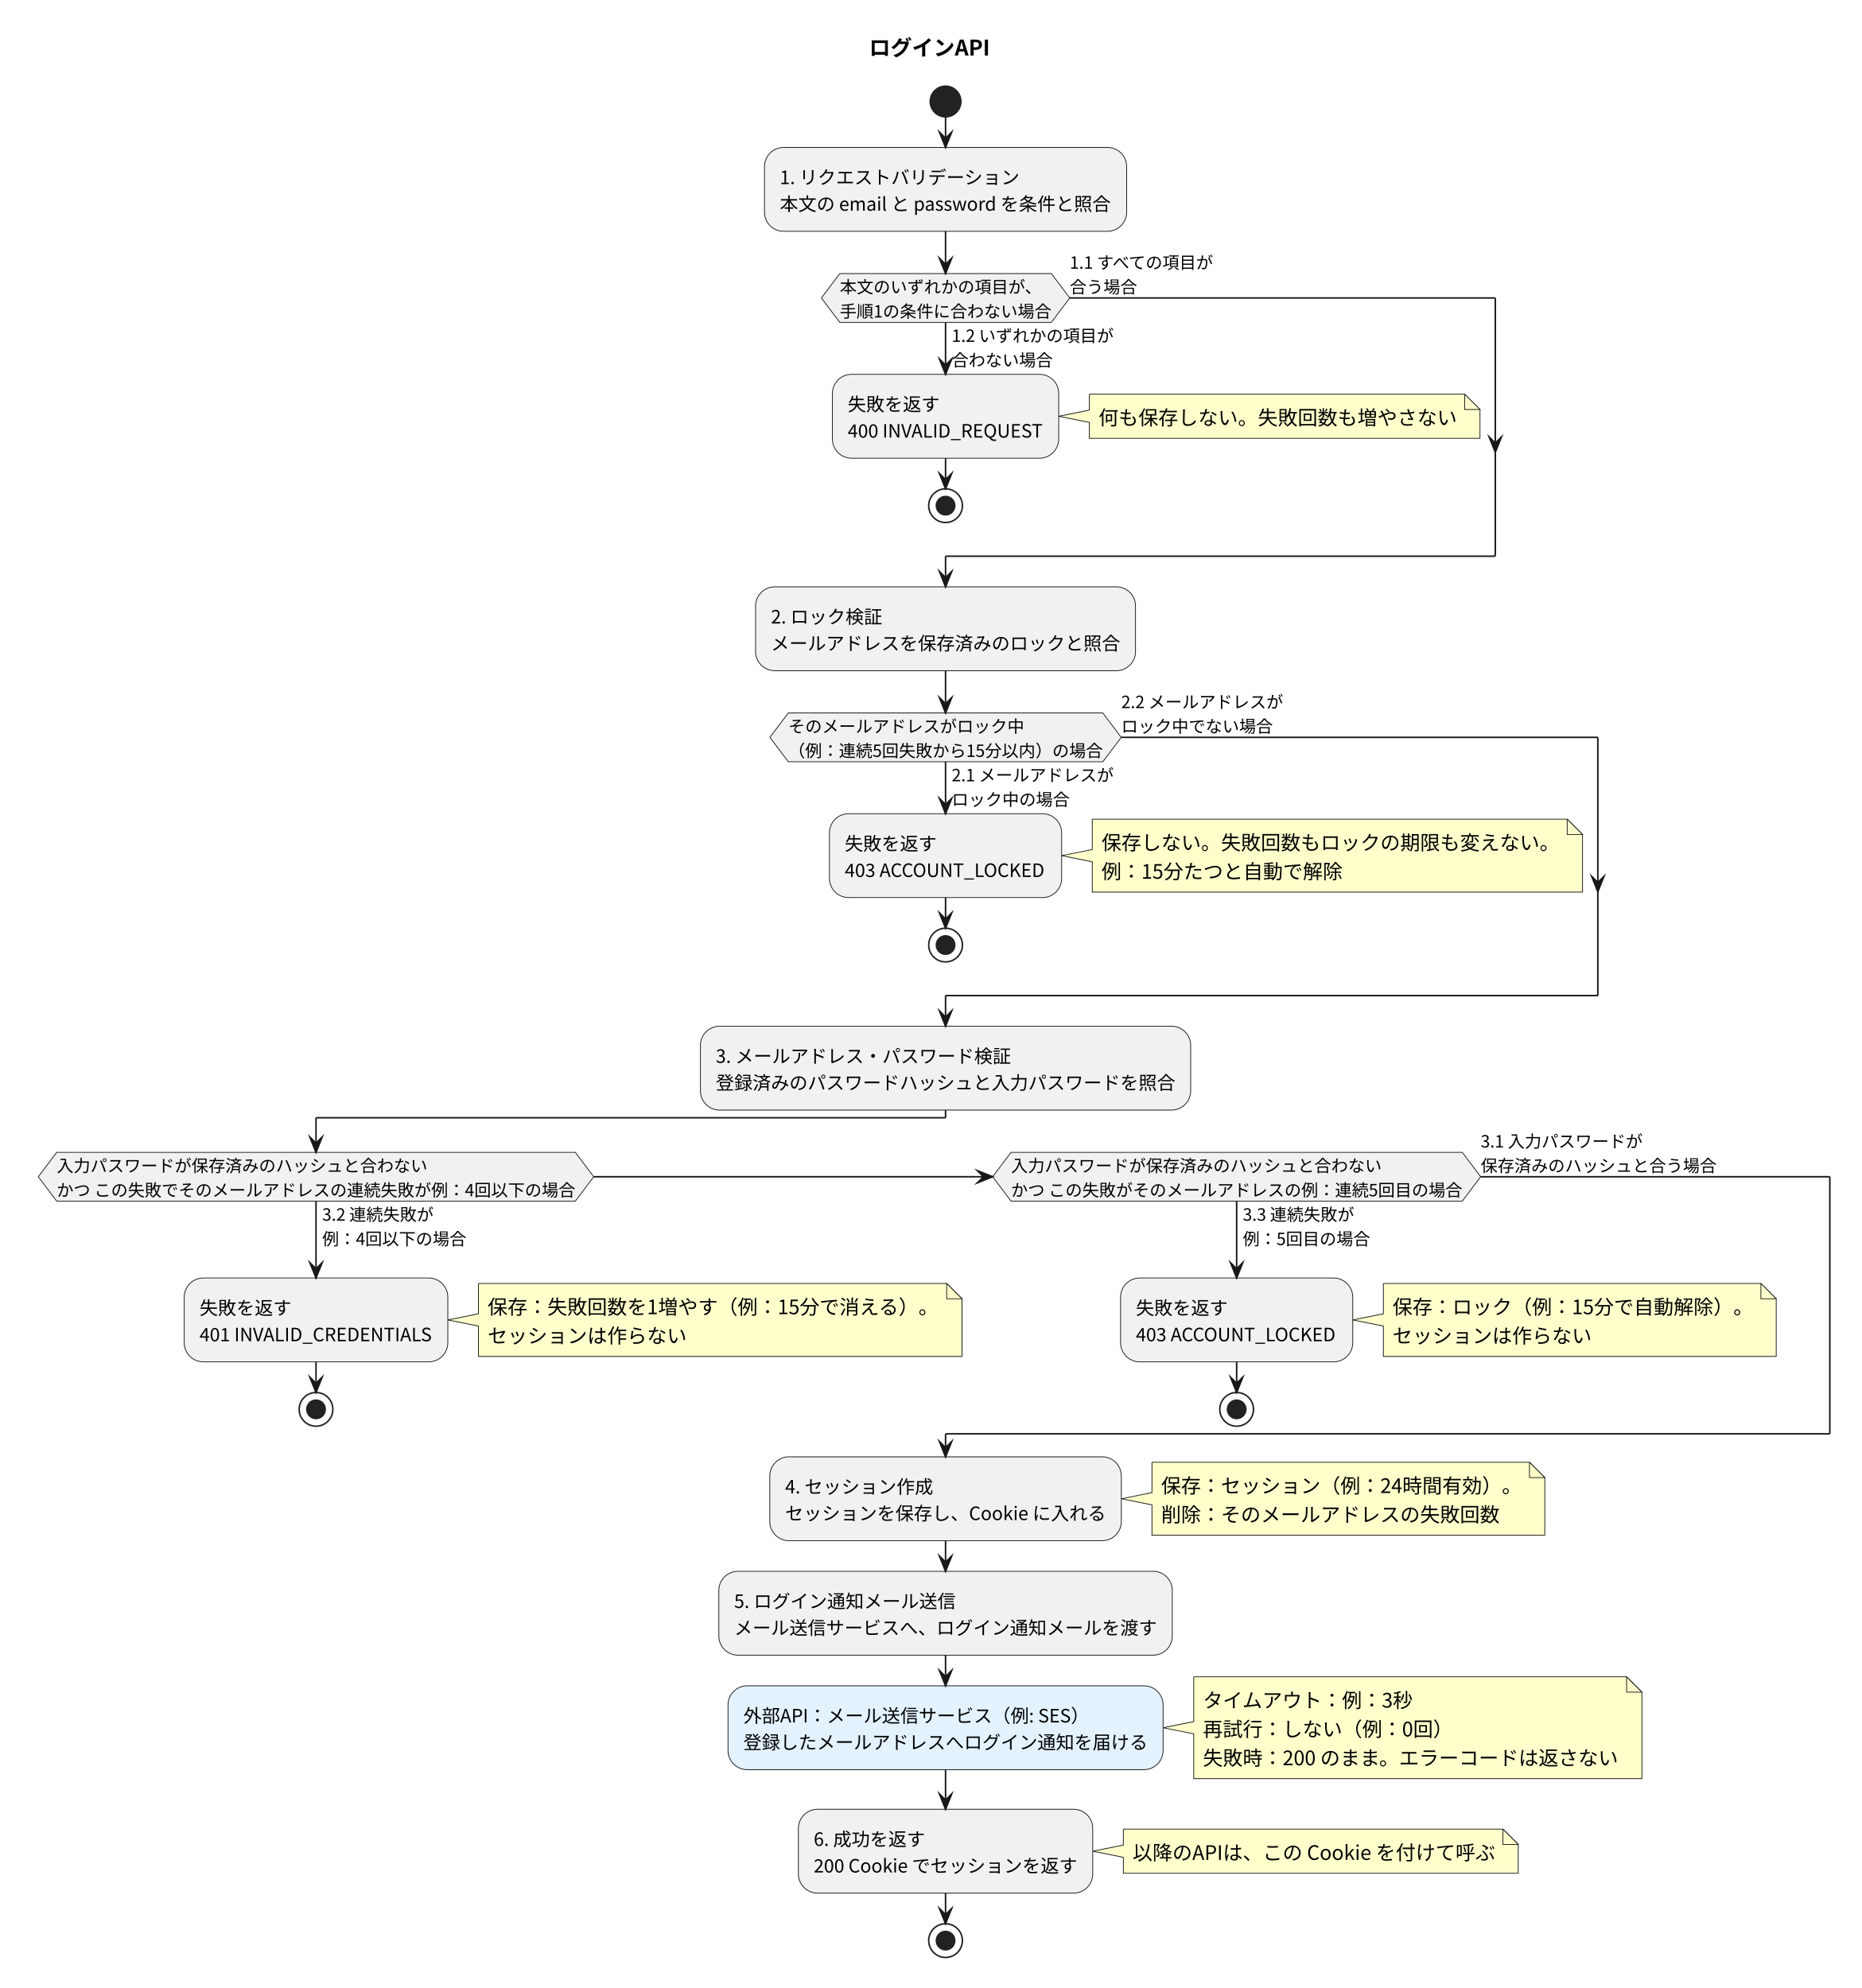
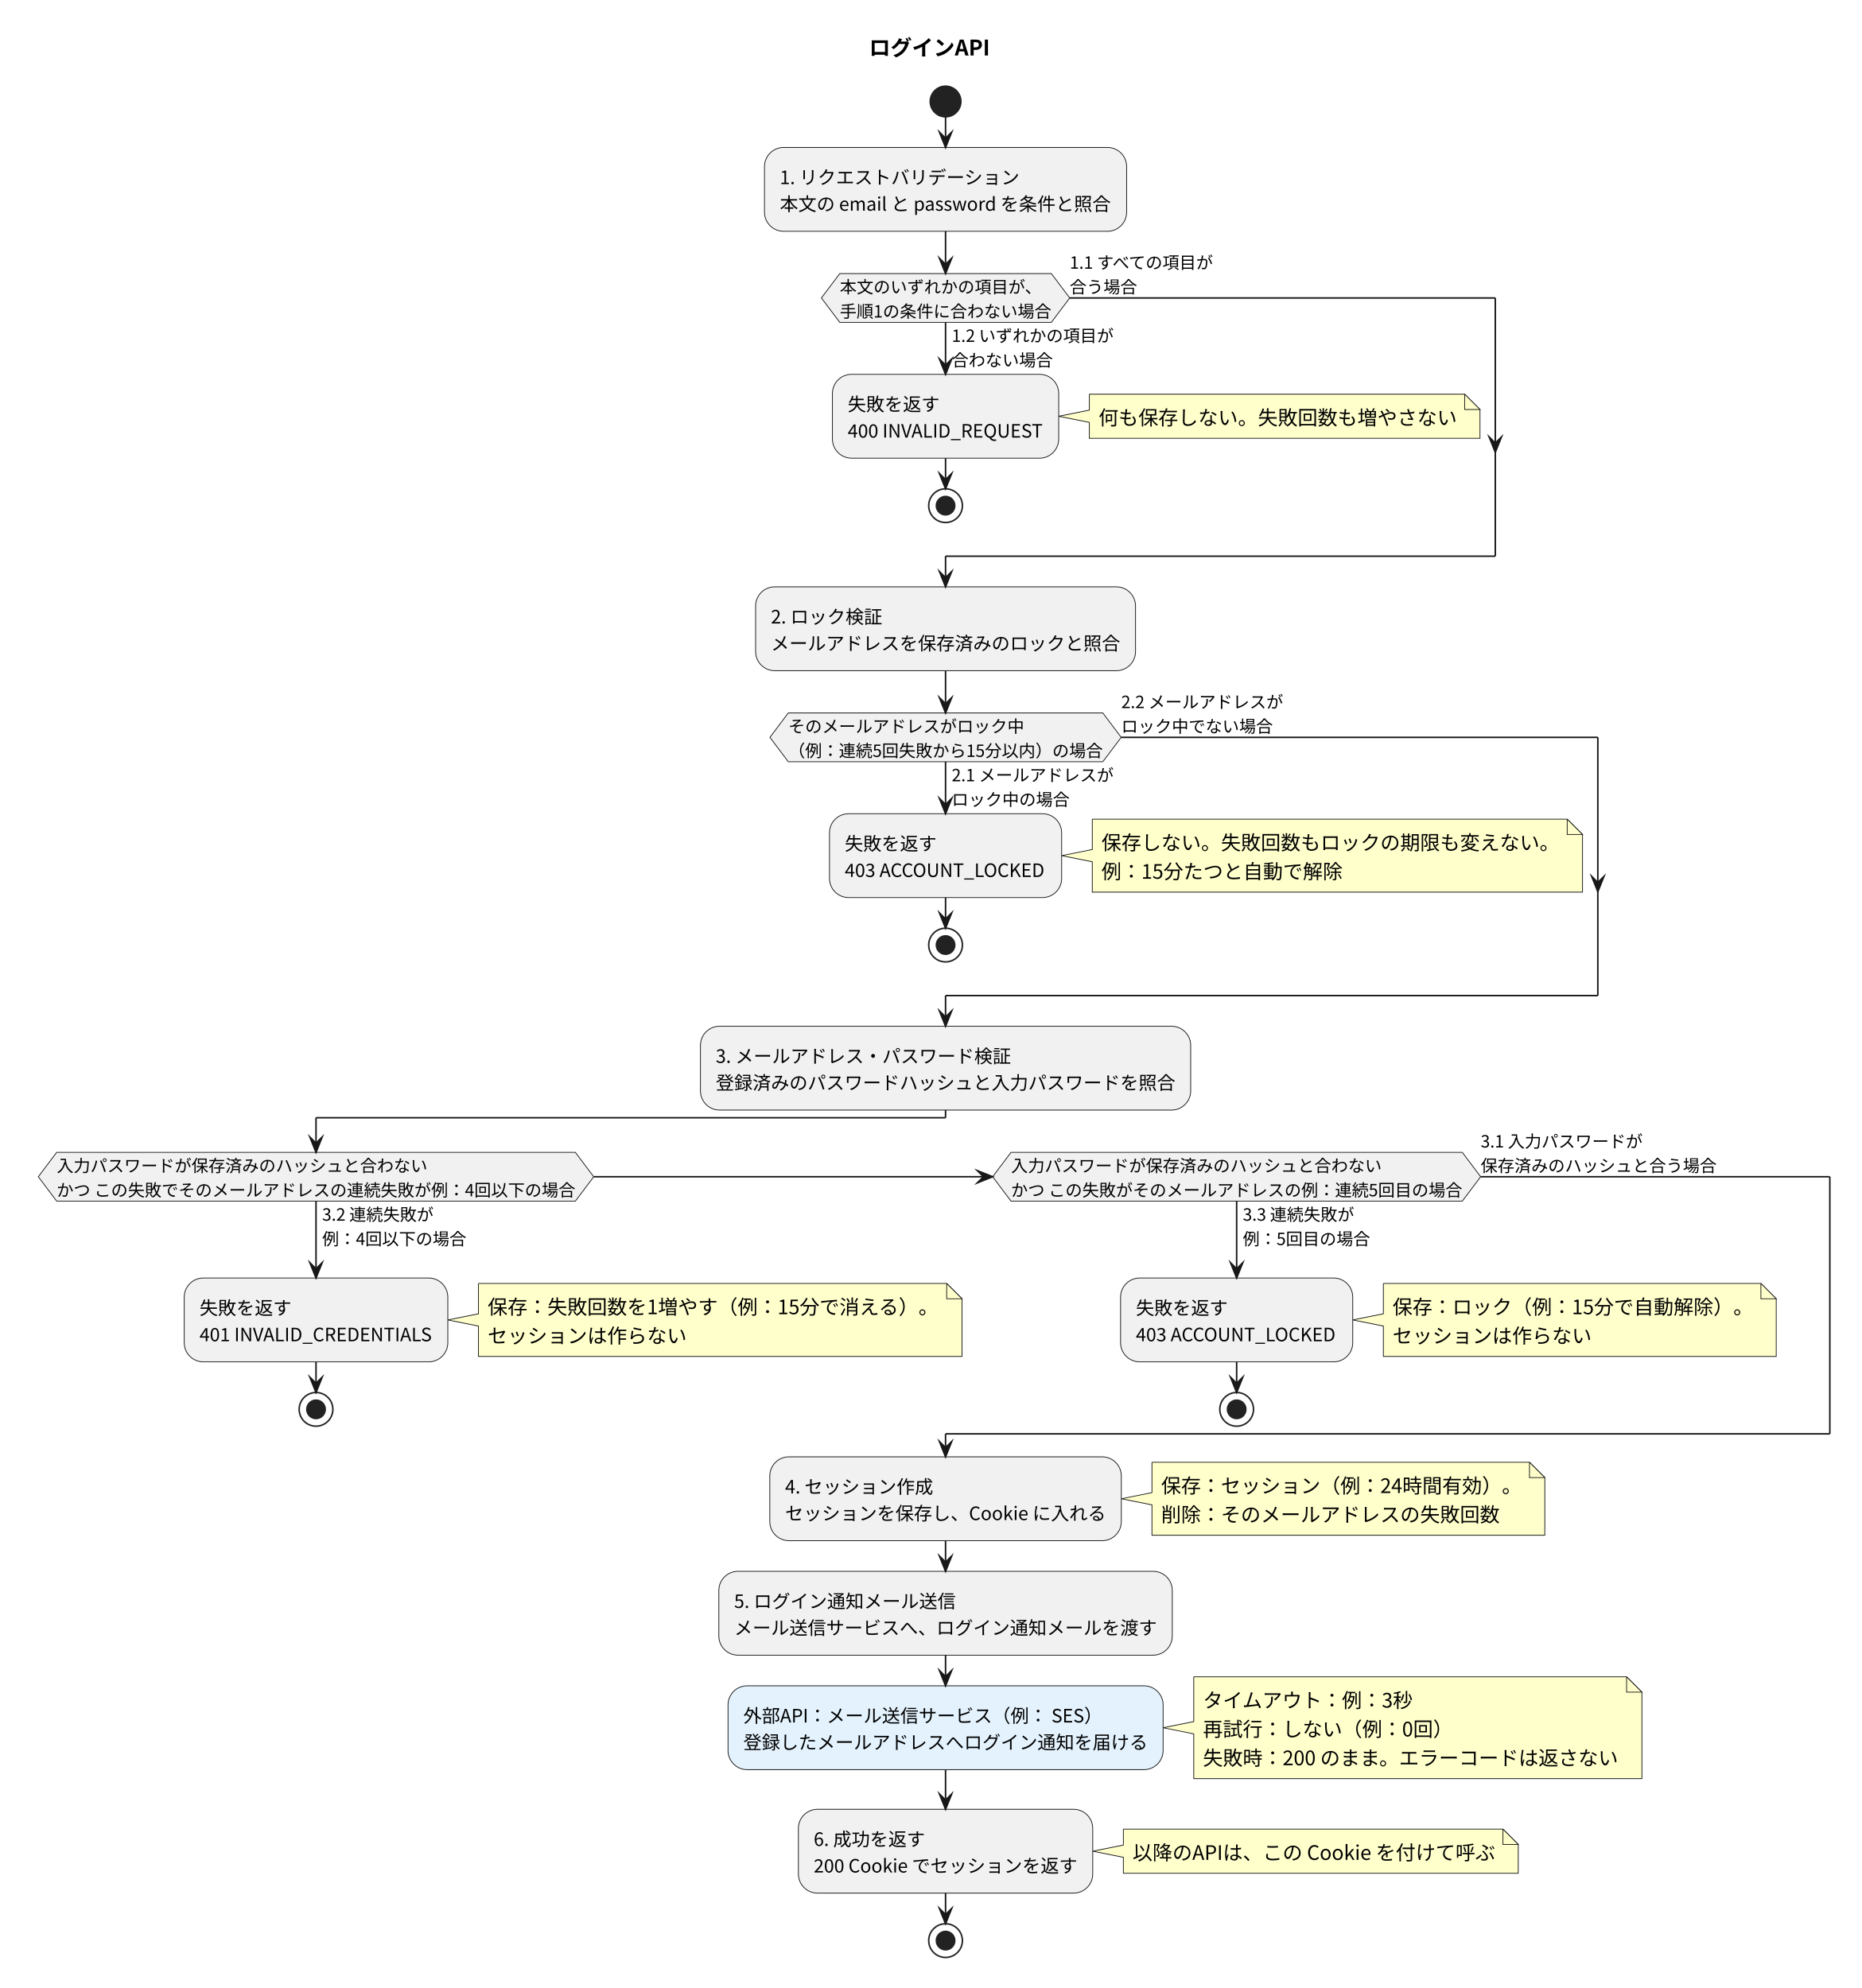
<svg xmlns="http://www.w3.org/2000/svg" version="1.1" data-diagram-type="ACTIVITY" style="width:1215px;height:1298px;background:#FFFFFF;" width="1215px" height="1298px" viewBox="0 0 1215 1298" zoomAndPan="magnify" preserveAspectRatio="none" contentStyleType="text/css">
  <defs />
  <g font-family="sans-serif" lengthAdjust="spacing">
    <g class="title" data-source-line="9">
      <text x="567.261" y="36.24" fill="#000" font-size="14" textLength="78.932" font-weight="700" font-family="'Noto Sans CJK JP'">ログインAPI</text>
    </g>
    <ellipse cx="617.227" cy="66.272" rx="10" ry="10" fill="#222" style="stroke:#222;stroke-width:1;" />
    <rect x="499.028" y="96.272" width="236.398" height="54.752" fill="#F1F1F1" style="stroke:#181818;stroke-width:0.5;" rx="12.5" ry="12.5" />
    <text x="509.028" y="120.192" fill="#000" font-size="12" textLength="156.685" font-family="'Noto Sans CJK JP'">1. リクエストバリデーション</text>
    <text x="509.028" y="137.568" fill="#000" font-size="12" textLength="216.398" font-family="'Noto Sans CJK JP'">本文の email と password を条件と照合</text>
    <path d="M711.079,257.368 L711.079,267.78 L691.079,271.78 L711.079,275.78 L711.079,286.192 A0,0 0 0 0 711.079,286.192 L966.079,286.192 A0,0 0 0 0 966.079,286.192 L966.079,267.368 L956.079,257.368 L711.079,257.368 A0,0 0 0 0 711.079,257.368" style="stroke:#181818;stroke-width:0.5;" fill="#FFC" />
    <path d="M956.079,257.368 L956.079,267.368 L966.079,267.368 L956.079,257.368" style="stroke:#181818;stroke-width:0.5;" fill="#FFC" />
    <text x="717.079" y="277.448" fill="#000" font-size="13" textLength="234" font-family="'Noto Sans CJK JP'">何も保存しない。失敗回数も増やさない</text>
    <rect x="543.374" y="244.404" width="147.705" height="54.752" fill="#F1F1F1" style="stroke:#181818;stroke-width:0.5;" rx="12.5" ry="12.5" />
    <text x="553.374" y="268.324" fill="#000" font-size="12" textLength="60" font-family="'Noto Sans CJK JP'">失敗を返す</text>
    <text x="553.374" y="285.7" fill="#000" font-size="12" textLength="127.705" font-family="'Noto Sans CJK JP'">400 INVALID_REQUEST</text>
    <ellipse cx="617.227" cy="330.156" rx="11" ry="11" fill="none" style="stroke:#222;stroke-width:1;" />
    <ellipse cx="617.227" cy="330.156" rx="6" ry="6" fill="#222" style="stroke:#222;stroke-width:1;" />
    <polygon points="548.175,178.62,686.279,178.62,698.279,194.548,686.279,210.476,548.175,210.476,536.175,194.548,548.175,178.62" fill="#F1F1F1" style="stroke:#181818;stroke-width:0.5;stroke-linejoin:miter;stroke-miterlimit:10;" />
    <text x="621.227" y="223.236" fill="#000" font-size="11" textLength="105.731" font-family="'Noto Sans CJK JP'">1.2 いずれかの項目が</text>
    <text x="621.227" y="239.164" fill="#000" font-size="11" textLength="66" font-family="'Noto Sans CJK JP'">合わない場合</text>
    <text x="548.175" y="191.38" fill="#000" font-size="11" textLength="131.999" font-family="'Noto Sans CJK JP'">本文のいずれかの項目が、</text>
    <text x="548.175" y="207.308" fill="#000" font-size="11" textLength="138.104" font-family="'Noto Sans CJK JP'">手順1の条件に合わない場合</text>
    <text x="698.279" y="175.452" fill="#000" font-size="11" textLength="94.731" font-family="'Noto Sans CJK JP'">1.1 すべての項目が</text>
    <text x="698.279" y="191.38" fill="#000" font-size="11" textLength="44" font-family="'Noto Sans CJK JP'">合う場合</text>
    <rect x="493.226" y="383.156" width="248.002" height="54.752" fill="#F1F1F1" style="stroke:#181818;stroke-width:0.5;" rx="12.5" ry="12.5" />
    <text x="503.226" y="407.076" fill="#000" font-size="12" textLength="72.685" font-family="'Noto Sans CJK JP'">2. ロック検証</text>
    <text x="503.226" y="424.452" fill="#000" font-size="12" textLength="228.002" font-family="'Noto Sans CJK JP'">メールアドレスを保存済みのロックと照合</text>
    <path d="M713.005,534.84 L713.005,554.664 L693.005,558.664 L713.005,562.664 L713.005,582.488 A0,0 0 0 0 713.005,582.488 L1033.006,582.488 A0,0 0 0 0 1033.006,582.488 L1033.006,544.84 L1023.006,534.84 L713.005,534.84 A0,0 0 0 0 713.005,534.84" style="stroke:#181818;stroke-width:0.5;" fill="#FFC" />
    <path d="M1023.006,534.84 L1023.006,544.84 L1033.006,544.84 L1023.006,534.84" style="stroke:#181818;stroke-width:0.5;" fill="#FFC" />
    <text x="719.005" y="554.92" fill="#000" font-size="13" textLength="299" font-family="'Noto Sans CJK JP'">保存しない。失敗回数もロックの期限も変えない。</text>
    <text x="719.005" y="573.744" fill="#000" font-size="13" textLength="157.43" font-family="'Noto Sans CJK JP'">例：15分たつと自動で解除</text>
    <rect x="541.448" y="531.288" width="151.557" height="54.752" fill="#F1F1F1" style="stroke:#181818;stroke-width:0.5;" rx="12.5" ry="12.5" />
    <text x="551.448" y="555.208" fill="#000" font-size="12" textLength="60" font-family="'Noto Sans CJK JP'">失敗を返す</text>
    <text x="551.448" y="572.584" fill="#000" font-size="12" textLength="131.557" font-family="'Noto Sans CJK JP'">403 ACCOUNT_LOCKED</text>
    <ellipse cx="617.227" cy="617.04" rx="11" ry="11" fill="none" style="stroke:#222;stroke-width:1;" />
    <ellipse cx="617.227" cy="617.04" rx="6" ry="6" fill="#222" style="stroke:#222;stroke-width:1;" />
    <polygon points="514.57,465.504,719.884,465.504,731.884,481.432,719.884,497.36,514.57,497.36,502.57,481.432,514.57,465.504" fill="#F1F1F1" style="stroke:#181818;stroke-width:0.5;stroke-linejoin:miter;stroke-miterlimit:10;" />
    <text x="621.227" y="510.12" fill="#000" font-size="11" textLength="105.731" font-family="'Noto Sans CJK JP'">2.1 メールアドレスが</text>
    <text x="621.227" y="526.048" fill="#000" font-size="11" textLength="76.999" font-family="'Noto Sans CJK JP'">ロック中の場合</text>
    <text x="514.57" y="478.264" fill="#000" font-size="11" textLength="153.999" font-family="'Noto Sans CJK JP'">そのメールアドレスがロック中</text>
    <text x="514.57" y="494.192" fill="#000" font-size="11" textLength="205.314" font-family="'Noto Sans CJK JP'">（例：連続5回失敗から15分以内）の場合</text>
    <text x="731.884" y="462.336" fill="#000" font-size="11" textLength="105.731" font-family="'Noto Sans CJK JP'">2.2 メールアドレスが</text>
    <text x="731.884" y="478.264" fill="#000" font-size="11" textLength="98.999" font-family="'Noto Sans CJK JP'">ロック中でない場合</text>
    <rect x="457.226" y="670.04" width="320.002" height="54.752" fill="#F1F1F1" style="stroke:#181818;stroke-width:0.5;" rx="12.5" ry="12.5" />
    <text x="467.226" y="693.96" fill="#000" font-size="12" textLength="192.685" font-family="'Noto Sans CJK JP'">3. メールアドレス・パスワード検証</text>
    <text x="467.226" y="711.336" fill="#000" font-size="12" textLength="300.002" font-family="'Noto Sans CJK JP'">登録済みのパスワードハッシュと入力パスワードを照合</text>
    <polygon points="37,752.388,375.567,752.388,387.567,768.316,375.567,784.244,37,784.244,25,768.316,37,752.388" fill="#F1F1F1" style="stroke:#181818;stroke-width:0.5;stroke-linejoin:miter;stroke-miterlimit:10;" />
    <text x="210.283" y="797.004" fill="#000" font-size="11" textLength="72.731" font-family="'Noto Sans CJK JP'">3.2 連続失敗が</text>
    <text x="210.283" y="812.932" fill="#000" font-size="11" textLength="94.104" font-family="'Noto Sans CJK JP'">例：4回以下の場合</text>
    <text x="37" y="765.148" fill="#000" font-size="11" textLength="241.998" font-family="'Noto Sans CJK JP'">入力パスワードが保存済みのハッシュと合わない</text>
    <text x="37" y="781.076" fill="#000" font-size="11" textLength="338.567" font-family="'Noto Sans CJK JP'">かつ この失敗でそのメールアドレスの連続失敗が例：4回以下の場合</text>
    <path d="M312.316,837.984 L312.316,857.808 L292.316,861.808 L312.316,865.808 L312.316,885.632 A0,0 0 0 0 312.316,885.632 L627.961,885.632 A0,0 0 0 0 627.961,885.632 L627.961,847.984 L617.961,837.984 L312.316,837.984 A0,0 0 0 0 312.316,837.984" style="stroke:#181818;stroke-width:0.5;" fill="#FFC" />
    <path d="M617.961,837.984 L617.961,847.984 L627.961,847.984 L617.961,837.984" style="stroke:#181818;stroke-width:0.5;" fill="#FFC" />
    <text x="318.316" y="858.064" fill="#000" font-size="13" textLength="294.645" font-family="'Noto Sans CJK JP'">保存：失敗回数を1増やす（例：15分で消える）。</text>
    <text x="318.316" y="876.888" fill="#000" font-size="13" textLength="130" font-family="'Noto Sans CJK JP'">セッションは作らない</text>
    <rect x="120.251" y="834.432" width="172.065" height="54.752" fill="#F1F1F1" style="stroke:#181818;stroke-width:0.5;" rx="12.5" ry="12.5" />
    <text x="130.251" y="858.352" fill="#000" font-size="12" textLength="60" font-family="'Noto Sans CJK JP'">失敗を返す</text>
    <text x="130.251" y="875.728" fill="#000" font-size="12" textLength="152.065" font-family="'Noto Sans CJK JP'">401 INVALID_CREDENTIALS</text>
    <ellipse cx="206.283" cy="920.184" rx="11" ry="11" fill="none" style="stroke:#222;stroke-width:1;" />
    <ellipse cx="206.283" cy="920.184" rx="6" ry="6" fill="#222" style="stroke:#222;stroke-width:1;" />
    <polygon points="659.961,752.388,954.528,752.388,966.528,768.316,954.528,784.244,659.961,784.244,647.961,768.316,659.961,752.388" fill="#F1F1F1" style="stroke:#181818;stroke-width:0.5;stroke-linejoin:miter;stroke-miterlimit:10;" />
    <text x="811.245" y="797.004" fill="#000" font-size="11" textLength="72.731" font-family="'Noto Sans CJK JP'">3.3 連続失敗が</text>
    <text x="811.245" y="812.932" fill="#000" font-size="11" textLength="83.104" font-family="'Noto Sans CJK JP'">例：5回目の場合</text>
    <text x="659.961" y="765.148" fill="#000" font-size="11" textLength="241.998" font-family="'Noto Sans CJK JP'">入力パスワードが保存済みのハッシュと合わない</text>
    <text x="659.961" y="781.076" fill="#000" font-size="11" textLength="294.567" font-family="'Noto Sans CJK JP'">かつ この失敗がそのメールアドレスの例：連続5回目の場合</text>
    <text x="966.528" y="749.22" fill="#000" font-size="11" textLength="105.731" font-family="'Noto Sans CJK JP'">3.1 入力パスワードが</text>
    <text x="966.528" y="765.148" fill="#000" font-size="11" textLength="153.999" font-family="'Noto Sans CJK JP'">保存済みのハッシュと合う場合</text>
    <path d="M903.023,837.984 L903.023,857.808 L883.023,861.808 L903.023,865.808 L903.023,885.632 A0,0 0 0 0 903.023,885.632 L1159.453,885.632 A0,0 0 0 0 1159.453,885.632 L1159.453,847.984 L1149.453,837.984 L903.023,837.984 A0,0 0 0 0 903.023,837.984" style="stroke:#181818;stroke-width:0.5;" fill="#FFC" />
    <path d="M1149.453,837.984 L1149.453,847.984 L1159.453,847.984 L1149.453,837.984" style="stroke:#181818;stroke-width:0.5;" fill="#FFC" />
    <text x="909.023" y="858.064" fill="#000" font-size="13" textLength="235.43" font-family="'Noto Sans CJK JP'">保存：ロック（例：15分で自動解除）。</text>
    <text x="909.023" y="876.888" fill="#000" font-size="13" textLength="130" font-family="'Noto Sans CJK JP'">セッションは作らない</text>
    <rect x="731.466" y="834.432" width="151.557" height="54.752" fill="#F1F1F1" style="stroke:#181818;stroke-width:0.5;" rx="12.5" ry="12.5" />
    <text x="741.466" y="858.352" fill="#000" font-size="12" textLength="60" font-family="'Noto Sans CJK JP'">失敗を返す</text>
    <text x="741.466" y="875.728" fill="#000" font-size="12" textLength="131.557" font-family="'Noto Sans CJK JP'">403 ACCOUNT_LOCKED</text>
    <ellipse cx="807.245" cy="920.184" rx="11" ry="11" fill="none" style="stroke:#222;stroke-width:1;" />
    <ellipse cx="807.245" cy="920.184" rx="6" ry="6" fill="#222" style="stroke:#222;stroke-width:1;" />
    <path d="M751.958,954.736 L751.958,974.56 L731.958,978.56 L751.958,982.56 L751.958,1002.384 A0,0 0 0 0 751.958,1002.384 L1008.388,1002.384 A0,0 0 0 0 1008.388,1002.384 L1008.388,964.736 L998.388,954.736 L751.958,954.736 A0,0 0 0 0 751.958,954.736" style="stroke:#181818;stroke-width:0.5;" fill="#FFC" />
    <path d="M998.388,954.736 L998.388,964.736 L1008.388,964.736 L998.388,954.736" style="stroke:#181818;stroke-width:0.5;" fill="#FFC" />
    <text x="757.958" y="974.816" fill="#000" font-size="13" textLength="235.43" font-family="'Noto Sans CJK JP'">保存：セッション（例：24時間有効）。</text>
    <text x="757.958" y="993.64" fill="#000" font-size="13" textLength="221" font-family="'Noto Sans CJK JP'">削除：そのメールアドレスの失敗回数</text>
    <rect x="502.496" y="951.184" width="229.462" height="54.752" fill="#F1F1F1" style="stroke:#181818;stroke-width:0.5;" rx="12.5" ry="12.5" />
    <text x="512.496" y="975.104" fill="#000" font-size="12" textLength="96.685" font-family="'Noto Sans CJK JP'">4. セッション作成</text>
    <text x="512.496" y="992.48" fill="#000" font-size="12" textLength="209.462" font-family="'Noto Sans CJK JP'">セッションを保存し、Cookie に入れる</text>
    <rect x="469.226" y="1025.936" width="296.002" height="54.752" fill="#F1F1F1" style="stroke:#181818;stroke-width:0.5;" rx="12.5" ry="12.5" />
    <text x="479.226" y="1049.856" fill="#000" font-size="12" textLength="144.685" font-family="'Noto Sans CJK JP'">5. ログイン通知メール送信</text>
    <text x="479.226" y="1067.232" fill="#000" font-size="12" textLength="276.002" font-family="'Noto Sans CJK JP'">メール送信サービスへ、ログイン通知メールを渡す</text>
    <path d="M779.228,1094.828 L779.228,1124.064 L759.228,1128.064 L779.228,1132.064 L779.228,1161.3 A0,0 0 0 0 779.228,1161.3 L1071.785,1161.3 A0,0 0 0 0 1071.785,1161.3 L1071.785,1104.828 L1061.785,1094.828 L779.228,1094.828 A0,0 0 0 0 779.228,1094.828" style="stroke:#181818;stroke-width:0.5;" fill="#FFC" />
    <path d="M1061.785,1094.828 L1061.785,1104.828 L1071.785,1104.828 L1061.785,1094.828" style="stroke:#181818;stroke-width:0.5;" fill="#FFC" />
    <text x="785.228" y="1114.908" fill="#000" font-size="13" textLength="137.215" font-family="'Noto Sans CJK JP'">タイムアウト：例：3秒</text>
    <text x="785.228" y="1133.732" fill="#000" font-size="13" textLength="163.215" font-family="'Noto Sans CJK JP'">再試行：しない（例：0回）</text>
    <text x="785.228" y="1152.556" fill="#000" font-size="13" textLength="271.557" font-family="'Noto Sans CJK JP'">失敗時：200 のまま。エラーコードは返さない</text>
    <rect x="475.226" y="1100.688" width="284.002" height="54.752" fill="#E3F2FD" style="stroke:#181818;stroke-width:0.5;" rx="12.5" ry="12.5" />
-     <text x="485.226" y="1124.608" fill="#000" font-size="12" textLength="225.806" font-family="'Noto Sans CJK JP'">外部API：メール送信サービス（例: SES）</text>
+     <text x="485.226" y="1124.608" fill="#000" font-size="12" textLength="234.47" font-family="'Noto Sans CJK JP'">外部API：メール送信サービス（例： SES）</text>
    <text x="485.226" y="1141.984" fill="#000" font-size="12" textLength="264.002" font-family="'Noto Sans CJK JP'">登録したメールアドレスへログイン通知を届ける</text>
    <path d="M733.291,1194.265 L733.291,1204.677 L713.291,1208.677 L733.291,1212.677 L733.291,1223.089 A0,0 0 0 0 733.291,1223.089 L991.061,1223.089 A0,0 0 0 0 991.061,1223.089 L991.061,1204.265 L981.061,1194.265 L733.291,1194.265 A0,0 0 0 0 733.291,1194.265" style="stroke:#181818;stroke-width:0.5;" fill="#FFC" />
    <path d="M981.061,1194.265 L981.061,1204.265 L991.061,1204.265 L981.061,1194.265" style="stroke:#181818;stroke-width:0.5;" fill="#FFC" />
    <text x="739.291" y="1214.345" fill="#000" font-size="13" textLength="236.769" font-family="'Noto Sans CJK JP'">以降のAPIは、この Cookie を付けて呼ぶ</text>
    <rect x="521.162" y="1181.3" width="192.129" height="54.752" fill="#F1F1F1" style="stroke:#181818;stroke-width:0.5;" rx="12.5" ry="12.5" />
    <text x="531.162" y="1205.221" fill="#000" font-size="12" textLength="72.685" font-family="'Noto Sans CJK JP'">6. 成功を返す</text>
    <text x="531.162" y="1222.597" fill="#000" font-size="12" textLength="172.129" font-family="'Noto Sans CJK JP'">200 Cookie でセッションを返す</text>
    <ellipse cx="617.227" cy="1267.053" rx="11" ry="11" fill="none" style="stroke:#222;stroke-width:1;" />
    <ellipse cx="617.227" cy="1267.053" rx="6" ry="6" fill="#222" style="stroke:#222;stroke-width:1;" />
    <line x1="617.227" y1="76.272" x2="617.227" y2="96.272" style="stroke:#181818;stroke-width:1;" />
    <polygon points="613.227,86.272,617.227,96.272,621.227,86.272,617.227,90.272" fill="#181818" style="stroke:#181818;stroke-width:1;stroke-linejoin:miter;stroke-miterlimit:10;" />
    <line x1="617.227" y1="299.156" x2="617.227" y2="319.156" style="stroke:#181818;stroke-width:1;" />
    <polygon points="613.227,309.156,617.227,319.156,621.227,309.156,617.227,313.156" fill="#181818" style="stroke:#181818;stroke-width:1;stroke-linejoin:miter;stroke-miterlimit:10;" />
    <line x1="617.227" y1="210.476" x2="617.227" y2="244.404" style="stroke:#181818;stroke-width:1;" />
    <polygon points="613.227,234.404,617.227,244.404,621.227,234.404,617.227,238.404" fill="#181818" style="stroke:#181818;stroke-width:1;stroke-linejoin:miter;stroke-miterlimit:10;" />
    <line x1="698.279" y1="194.548" x2="976.079" y2="194.548" style="stroke:#181818;stroke-width:1;" />
    <polygon points="972.079,285.316,976.079,295.316,980.079,285.316,976.079,289.316" fill="#181818" style="stroke:#181818;stroke-width:1;stroke-linejoin:miter;stroke-miterlimit:10;" />
    <line x1="976.079" y1="194.548" x2="976.079" y2="363.156" style="stroke:#181818;stroke-width:1;" />
    <line x1="976.079" y1="363.156" x2="617.227" y2="363.156" style="stroke:#181818;stroke-width:1;" />
    <line x1="617.227" y1="363.156" x2="617.227" y2="383.156" style="stroke:#181818;stroke-width:1;" />
    <polygon points="613.227,373.156,617.227,383.156,621.227,373.156,617.227,377.156" fill="#181818" style="stroke:#181818;stroke-width:1;stroke-linejoin:miter;stroke-miterlimit:10;" />
    <line x1="617.227" y1="151.024" x2="617.227" y2="178.62" style="stroke:#181818;stroke-width:1;" />
    <polygon points="613.227,168.62,617.227,178.62,621.227,168.62,617.227,172.62" fill="#181818" style="stroke:#181818;stroke-width:1;stroke-linejoin:miter;stroke-miterlimit:10;" />
    <line x1="617.227" y1="586.04" x2="617.227" y2="606.04" style="stroke:#181818;stroke-width:1;" />
    <polygon points="613.227,596.04,617.227,606.04,621.227,596.04,617.227,600.04" fill="#181818" style="stroke:#181818;stroke-width:1;stroke-linejoin:miter;stroke-miterlimit:10;" />
    <line x1="617.227" y1="497.36" x2="617.227" y2="531.288" style="stroke:#181818;stroke-width:1;" />
    <polygon points="613.227,521.288,617.227,531.288,621.227,521.288,617.227,525.288" fill="#181818" style="stroke:#181818;stroke-width:1;stroke-linejoin:miter;stroke-miterlimit:10;" />
    <line x1="731.884" y1="481.432" x2="1043.006" y2="481.432" style="stroke:#181818;stroke-width:1;" />
    <polygon points="1039.006,572.2,1043.006,582.2,1047.006,572.2,1043.006,576.2" fill="#181818" style="stroke:#181818;stroke-width:1;stroke-linejoin:miter;stroke-miterlimit:10;" />
    <line x1="1043.006" y1="481.432" x2="1043.006" y2="650.04" style="stroke:#181818;stroke-width:1;" />
    <line x1="1043.006" y1="650.04" x2="617.227" y2="650.04" style="stroke:#181818;stroke-width:1;" />
    <line x1="617.227" y1="650.04" x2="617.227" y2="670.04" style="stroke:#181818;stroke-width:1;" />
    <polygon points="613.227,660.04,617.227,670.04,621.227,660.04,617.227,664.04" fill="#181818" style="stroke:#181818;stroke-width:1;stroke-linejoin:miter;stroke-miterlimit:10;" />
    <line x1="617.227" y1="437.908" x2="617.227" y2="465.504" style="stroke:#181818;stroke-width:1;" />
    <polygon points="613.227,455.504,617.227,465.504,621.227,455.504,617.227,459.504" fill="#181818" style="stroke:#181818;stroke-width:1;stroke-linejoin:miter;stroke-miterlimit:10;" />
    <line x1="206.283" y1="889.184" x2="206.283" y2="909.184" style="stroke:#181818;stroke-width:1;" />
    <polygon points="202.283,899.184,206.283,909.184,210.283,899.184,206.283,903.184" fill="#181818" style="stroke:#181818;stroke-width:1;stroke-linejoin:miter;stroke-miterlimit:10;" />
    <line x1="807.245" y1="889.184" x2="807.245" y2="909.184" style="stroke:#181818;stroke-width:1;" />
    <polygon points="803.245,899.184,807.245,909.184,811.245,899.184,807.245,903.184" fill="#181818" style="stroke:#181818;stroke-width:1;stroke-linejoin:miter;stroke-miterlimit:10;" />
    <line x1="206.283" y1="784.244" x2="206.283" y2="834.432" style="stroke:#181818;stroke-width:1;" />
    <polygon points="202.283,824.432,206.283,834.432,210.283,824.432,206.283,828.432" fill="#181818" style="stroke:#181818;stroke-width:1;stroke-linejoin:miter;stroke-miterlimit:10;" />
    <line x1="807.245" y1="784.244" x2="807.245" y2="834.432" style="stroke:#181818;stroke-width:1;" />
    <polygon points="803.245,824.432,807.245,834.432,811.245,824.432,807.245,828.432" fill="#181818" style="stroke:#181818;stroke-width:1;stroke-linejoin:miter;stroke-miterlimit:10;" />
    <line x1="387.567" y1="768.316" x2="647.961" y2="768.316" style="stroke:#181818;stroke-width:1;" />
    <polygon points="637.961,764.316,647.961,768.316,637.961,772.316,641.961,768.316" fill="#181818" style="stroke:#181818;stroke-width:1;stroke-linejoin:miter;stroke-miterlimit:10;" />
    <line x1="617.227" y1="724.792" x2="617.227" y2="729.792" style="stroke:#181818;stroke-width:1;" />
    <line x1="617.227" y1="729.792" x2="206.283" y2="729.792" style="stroke:#181818;stroke-width:1;" />
    <line x1="206.283" y1="729.792" x2="206.283" y2="752.388" style="stroke:#181818;stroke-width:1;" />
    <polygon points="202.283,742.388,206.283,752.388,210.283,742.388,206.283,746.388" fill="#181818" style="stroke:#181818;stroke-width:1;stroke-linejoin:miter;stroke-miterlimit:10;" />
    <line x1="966.528" y1="768.316" x2="1194.453" y2="768.316" style="stroke:#181818;stroke-width:1;" />
    <line x1="1194.453" y1="768.316" x2="1194.453" y2="936.184" style="stroke:#181818;stroke-width:1;" />
    <line x1="1194.453" y1="936.184" x2="617.227" y2="936.184" style="stroke:#181818;stroke-width:1;" />
    <line x1="617.227" y1="936.184" x2="617.227" y2="951.184" style="stroke:#181818;stroke-width:1;" />
    <polygon points="613.227,941.184,617.227,951.184,621.227,941.184,617.227,945.184" fill="#181818" style="stroke:#181818;stroke-width:1;stroke-linejoin:miter;stroke-miterlimit:10;" />
    <line x1="617.227" y1="1005.936" x2="617.227" y2="1025.936" style="stroke:#181818;stroke-width:1;" />
    <polygon points="613.227,1015.936,617.227,1025.936,621.227,1015.936,617.227,1019.936" fill="#181818" style="stroke:#181818;stroke-width:1;stroke-linejoin:miter;stroke-miterlimit:10;" />
    <line x1="617.227" y1="1080.688" x2="617.227" y2="1100.688" style="stroke:#181818;stroke-width:1;" />
    <polygon points="613.227,1090.688,617.227,1100.688,621.227,1090.688,617.227,1094.688" fill="#181818" style="stroke:#181818;stroke-width:1;stroke-linejoin:miter;stroke-miterlimit:10;" />
    <line x1="617.227" y1="1155.441" x2="617.227" y2="1181.3" style="stroke:#181818;stroke-width:1;" />
    <polygon points="613.227,1171.3,617.227,1181.3,621.227,1171.3,617.227,1175.3" fill="#181818" style="stroke:#181818;stroke-width:1;stroke-linejoin:miter;stroke-miterlimit:10;" />
    <line x1="617.227" y1="1236.053" x2="617.227" y2="1256.053" style="stroke:#181818;stroke-width:1;" />
    <polygon points="613.227,1246.053,617.227,1256.053,621.227,1246.053,617.227,1250.053" fill="#181818" style="stroke:#181818;stroke-width:1;stroke-linejoin:miter;stroke-miterlimit:10;" />
  </g>
</svg>
